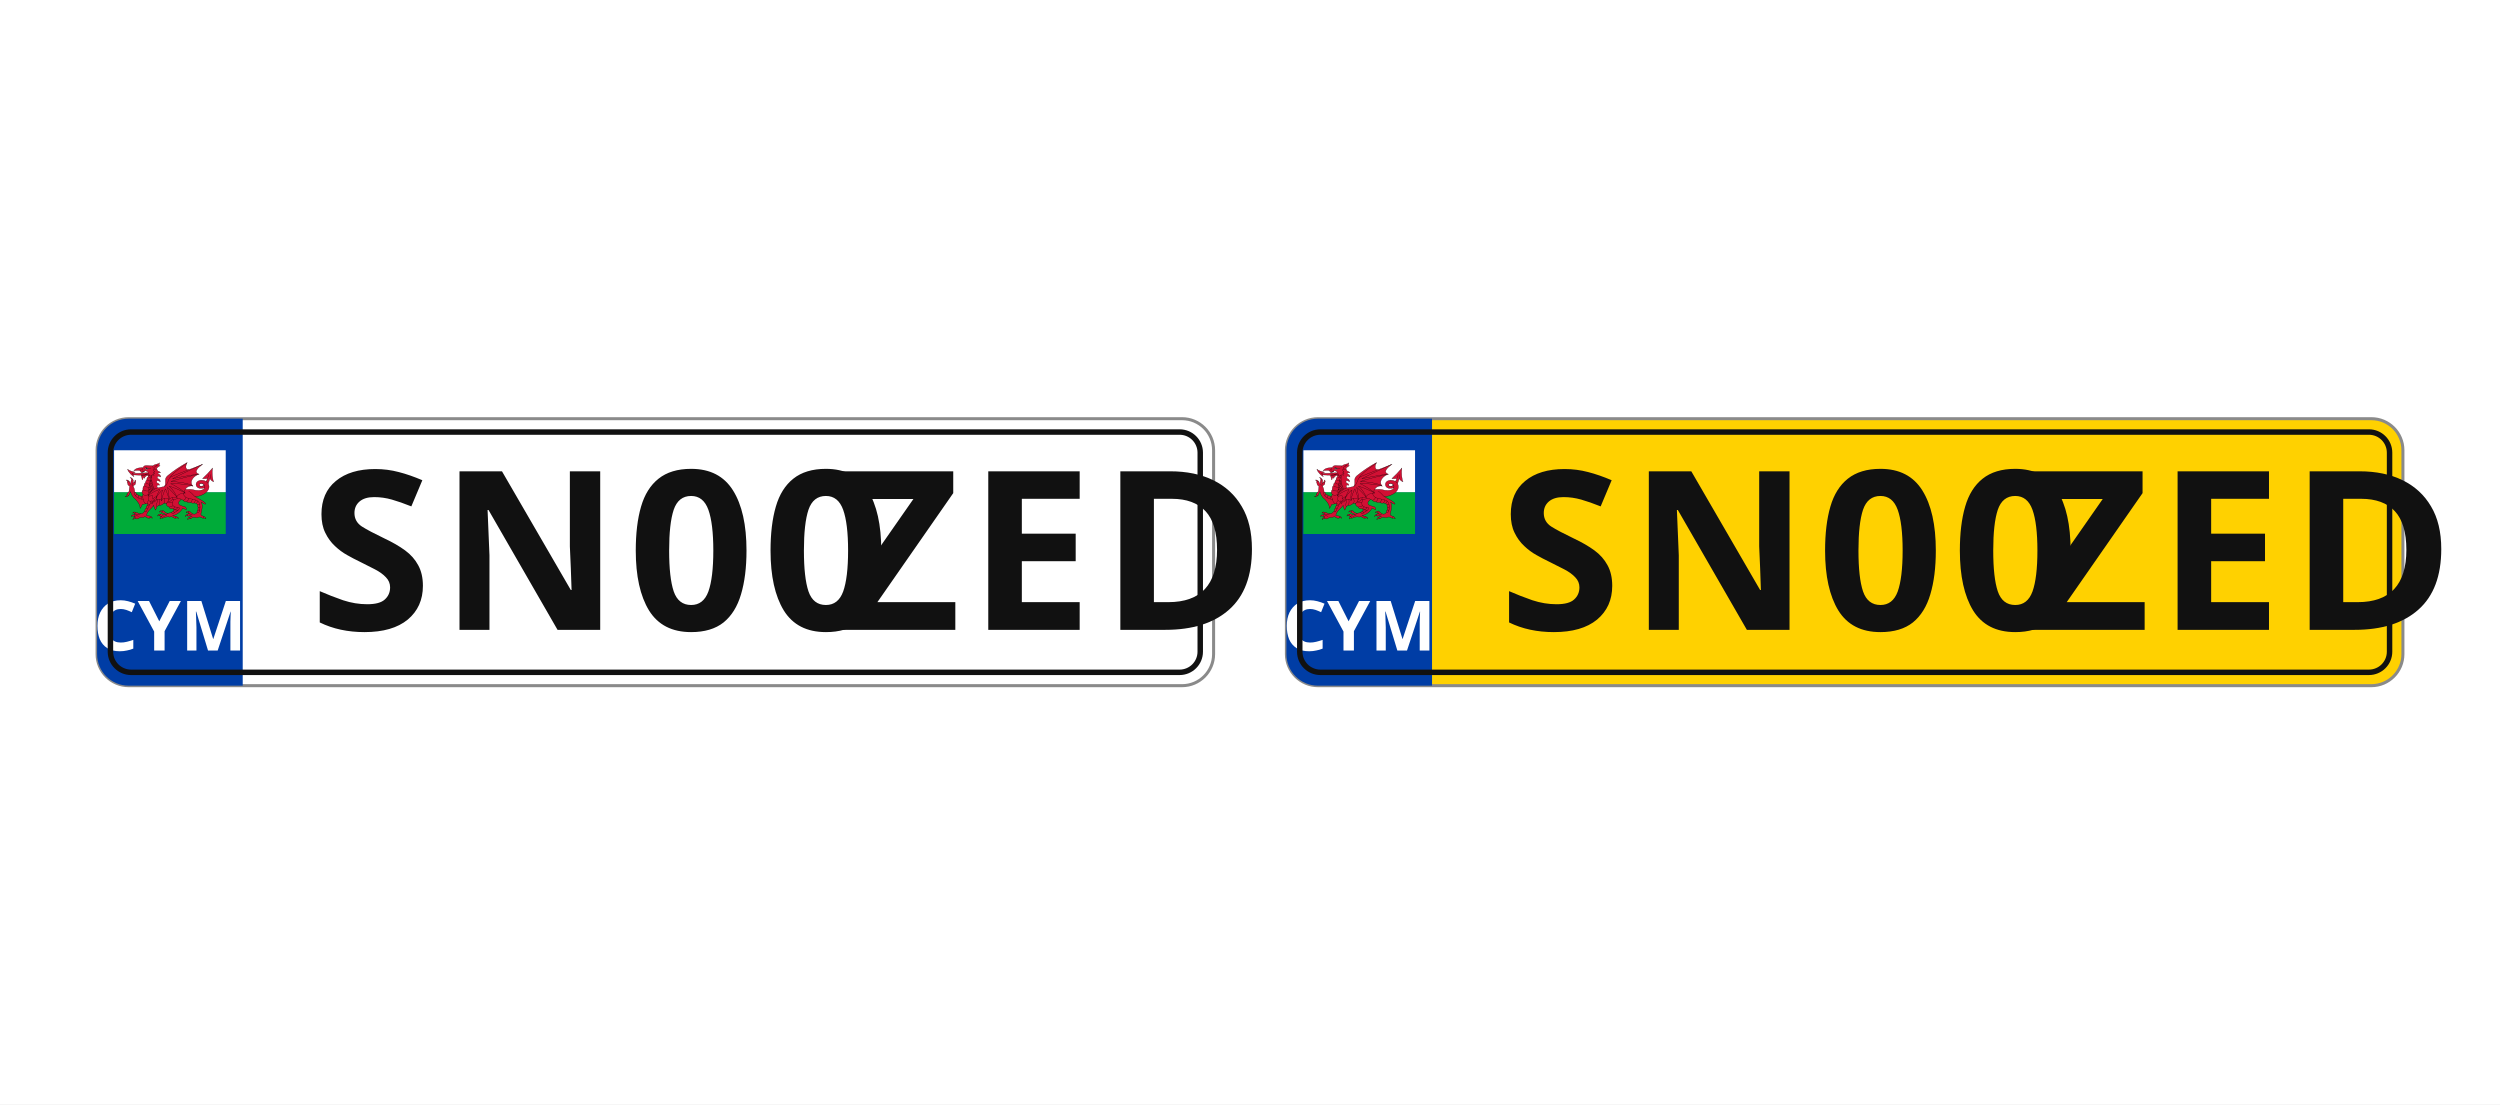
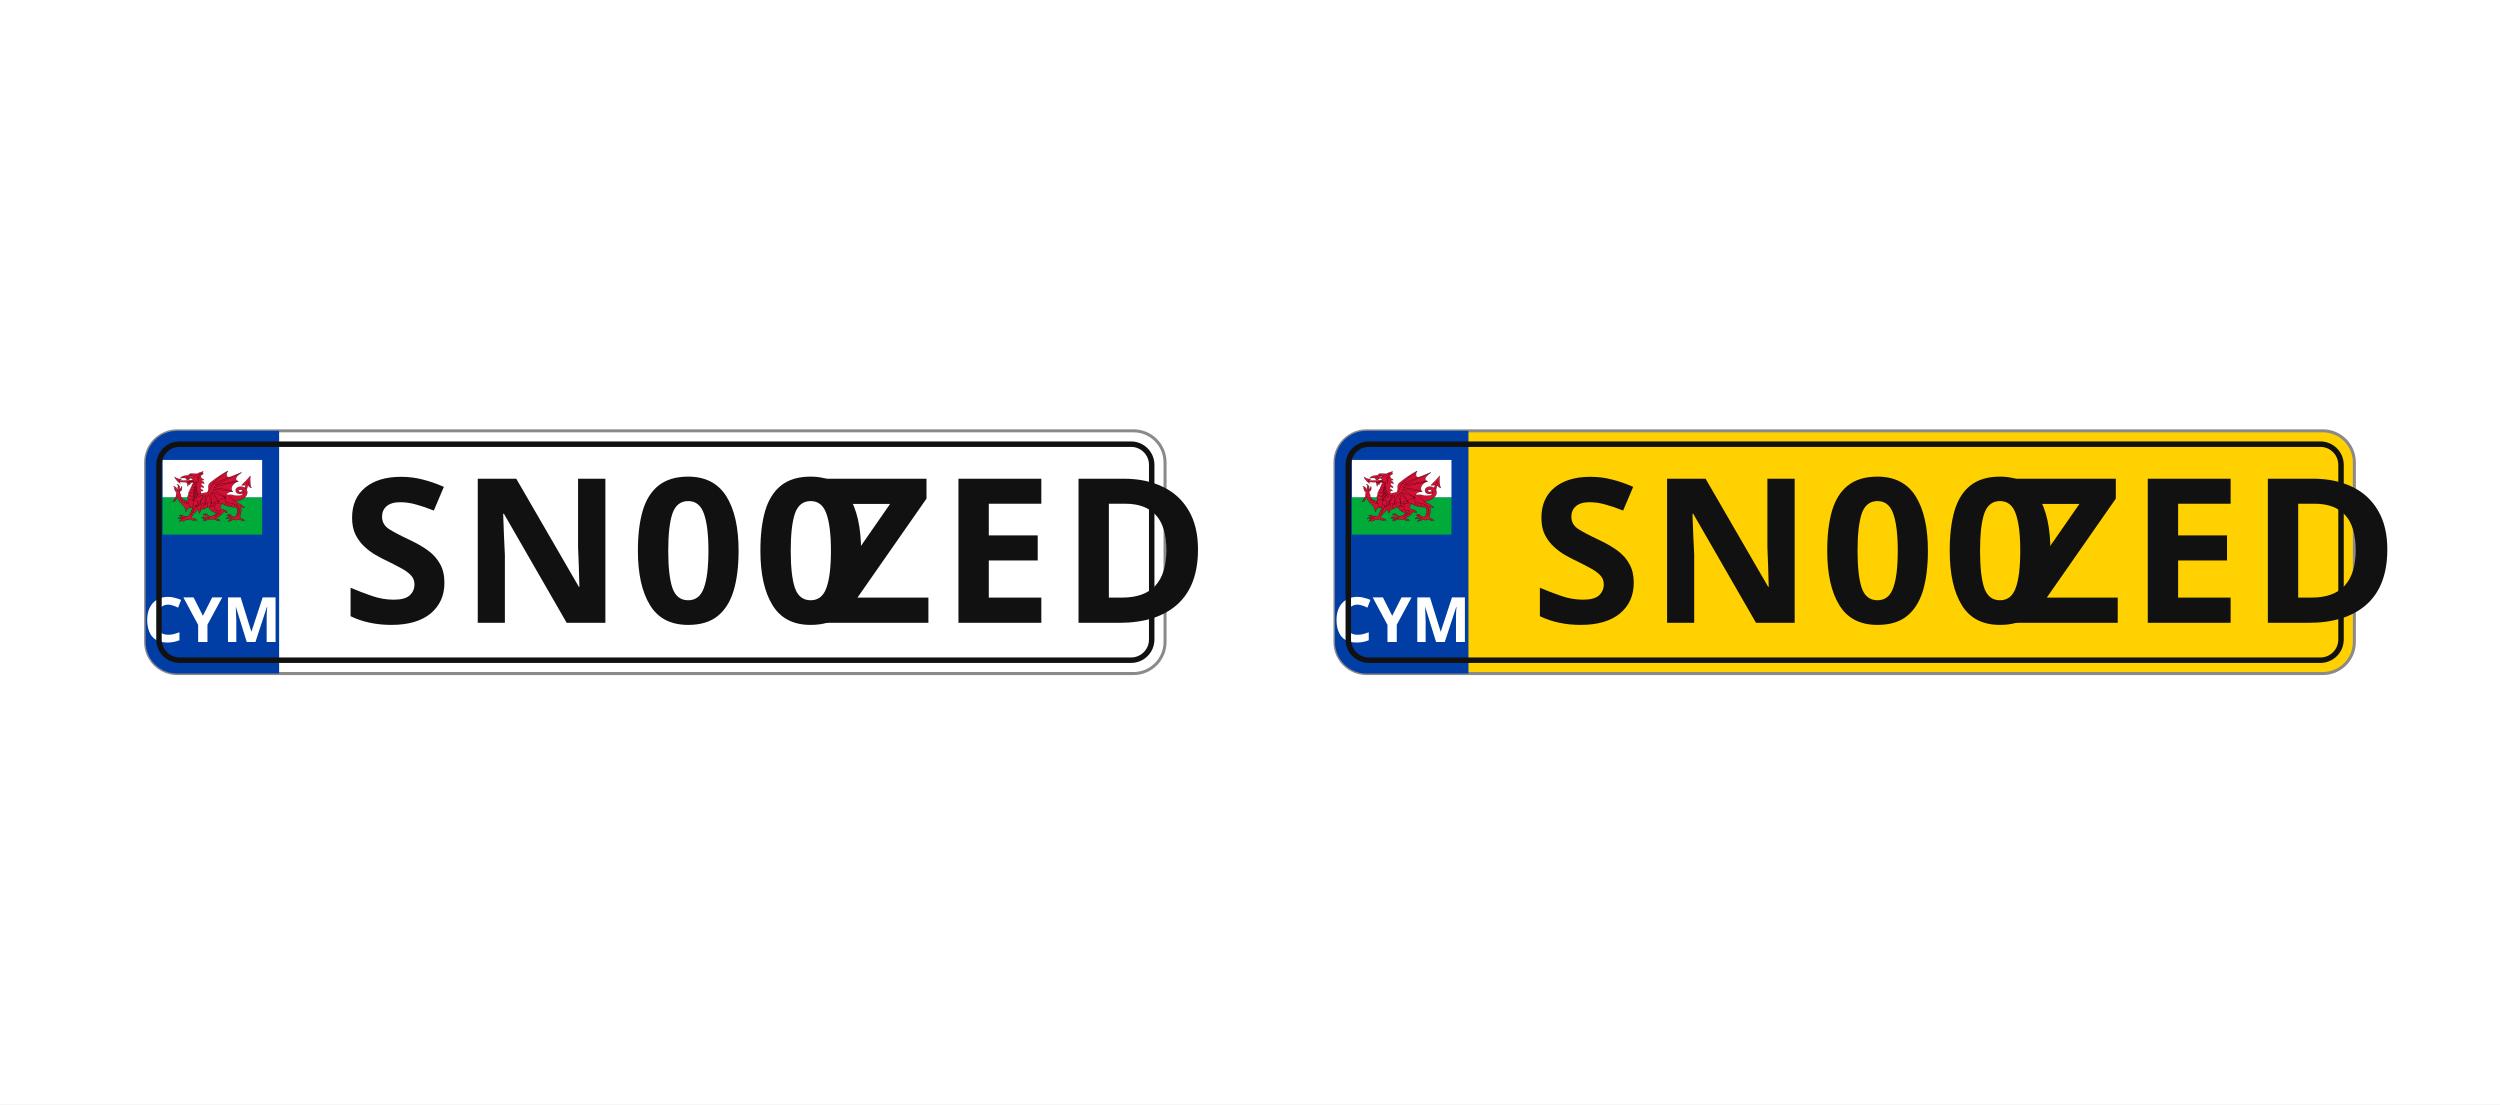
<svg xmlns="http://www.w3.org/2000/svg" width="206mm" height="91mm" viewBox="0 0 206 91">
  <g id="Background">
    <rect width="206.0" height="91.0" fill="#FFFFFF" />
  </g>
  <g id="front">
    <clipPath id="frontc">
-       <rect x="8.000" y="34.500" width="92.0" height="22.0" rx="2.6" />
+       <rect x="12.000" y="35.500" width="84.0" height="20.0" rx="2.6" />
    </clipPath>
-     <rect x="8.000" y="34.500" width="92.0" height="22.0" rx="2.6" fill="#FFFFFF" stroke="#8A8A8A" stroke-width="0.25" />
+     <rect x="12.000" y="35.500" width="84.0" height="20.0" rx="2.6" fill="#FFFFFF" stroke="#8A8A8A" stroke-width="0.25" />
    <g clip-path="url(#frontc)">
-       <rect id="frontband" x="8.000" y="34.500" width="12.0" height="22.0" fill="#003DA5" />
+       <rect id="frontband" x="12.000" y="35.500" width="11.0" height="20.0" fill="#003DA5" />
    </g>
-     <svg x="9.400" y="37.100" width="9.200" height="6.900" viewBox="0 0 640 480">
+     <svg x="13.400" y="37.900" width="8.200" height="6.150" viewBox="0 0 640 480">
      <path fill="#00ab39" d="M0 240h640v240H0z" />
      <path fill="#fff" d="M0 0h640v240H0z" />
      <g stroke="#000" stroke-width="1.4">
        <path fill="#d21034" d="M419 70.8h-.1zm-.1 0a694 694 0 0 0-111.8 75c-17 14.9-12.2 26.7-12.9 40 .6 9-1.9 17.4-7.4 22.4l-37.8 7.6-3.6-10.4c1.1-5.4 5.5-8 14.9-4.7.7-6.8-4.9-9.6-11.3-12-2.3-1.8-5-3-4.7-9-1-13.5 20.6 1 20.8 1s-.8-13.7-10.7-16.4c-5.4-1.9-7.7-7.6-5.6-11.8 4.3-8.7 12.5.6 18.7 1-.2-5.7-1.8-9.7-6.7-14.2-2.6-1.7-9-2.9-9.2-5.6-.1-3.6 6-5.2 14.5-4.2-1.8-5.1-7.5-8.4-15.3-10.8l-4.6-8.1c-2.2-4-3.2-4.2 1.9-11.8 4.5-3 10.6-7.2 15.2-10.1l-5-.6c.6-5.5.7-7.4 2-16.5-5 6.7-11 5.5-16.6 8.2 0 0-15.6 2.8-20.7 9.5l-39.4-2c-8.4 1.1-15.5 3.5-16.9 11.6-19.1 2-39.1.3-53.7 18.5 10-.4 18.6-2.8 29.8-1.4 0 0 9.5.2 11.4 10.3.2.4 3.3.4 3.3.4l3.6 2.8 1.4-3.8 3.2 2.2 1-4.2 3.2 2.2.2-5 4.2 3v-6.7s15.6 0 20.4 10c.2.1-43.7 8-86.1 4.3l12.2-6c-15.4-3.2-30-6-43.6-16.7 5.1 19.4 31.7 42.1 37.2 42l-5.2-9.4 46 2c1.7 5.1 1 10.8 5 15.3 0 0-2.5 8.4 3.2 11.8.2.4 6.7-17 6.7-17s2 4.7 4 7.8c3-15 19.4-17.5 19.4-17.5l3.4 8c-5.1.8-11.5 11.2-8 17-3.5 0-9.6 10.1-7.7 15.6-2.9 2.9-10 6.7-8.3 18.8-5.6 1.2-9 11.5-7.2 22.5-8.8 8.1-6.6 23 1.2 29.1-3.2 3-5.2 5.1-5.2 8.7-3.1-1.1-6-.2-7.3 1.8-3.8-3.9-9.2-7.2-13-3.6-1-4.6-7-9.6-13.5-9a12 12 0 0 0-9-13s-1.5-22.6-8.3-30c-.7-4 .4-6.8 6-10.2 5.7-3 6.9-5.3 6.4-13.9 2.3-5.7 4-11.5-3-15.4.2 6.8-1.8 10-4.6 13-3.3-.4-4.4 3.4-6.6 5-3.1-4.1 6.5-10.6-.6-19.9-.4-.4-5-12-16.3-11.8 5.3 3.1 7.6 8.4 7.6 13.9a41 41 0 0 0-1.8 29.3c-4.7-7-7.4-20.4-11.3-22.7-3.4-.7-5-8.7-18.3-6.4 5.7 1.5 7.6 5.9 9 9.8-3.4 1.8-1.7 6.6.9 9.9-.5 7.7 4.1 12.2 11 15L85.6 237c-2.7-.3-7 10.4-8.6 10.7-2.7 1.7-7.4 6.2-2 7.5-1.6 5.7-3.1 9.2-11.7 10.4 0 0 9 5.4 16.6-3.8 8-.2 5.4-9.8 9.3-14 0-.3 2.3-1.7 5.5-10.2 1.4 7.6 9.2 30.8 26.7 42.3 15.3 16.4 28 31.9 27.8 53.7a54 54 0 0 0 12.3-22.7 89 89 0 0 1 30.8-3.6c-1.8 3.9-3.9 7.6-1.3 10-7.4 2.6-9 8-6 13.3-7.8 5.3-8.3 8.7-8.4 17.5-14.5 18.5-23.4 17.9-37.7 13-4.6-2.7-12-6.6-15.3-4.5-6.1-4.2-15-4.8-16.5 4.6 4.7-3.9 7.4-3.1 11.1.6-.7 1.9-1.3 3.7 1.4 4.8l-3.6 4c-6.6-1-15.6-1-17.9 8.7 3.4-2.9 11-3.5 17-.8l3.5 1.2.4 4.6s-9-1.4-11.4 13.3c8.4-9 14.4-6.7 14.4-6.7 3.3 4.8 15.3 4.1 24-3.8 12.1-6.8 15.7 3 23.5-3.4 6.5-4.8 14.2-1.6 19.5 4 6.1 2.3 12.5 4.2 17.5 0 0 0 6.2-3.9 12.3 2.4 0-7-5-10.9-11.8-11l-2-2c-6.5-1.4-13.7-.8-19.4-4a58 58 0 0 1 14.1-27c9.3-10 16.2-14.6 28-29.9-.5 8.7 6.1 18.3 9.6 27 0 0 7-11.1 8-20.3.3 0 8.9-4.4 12.5-8.3 7.8 4.9 20.4-3.8 28.6-11 5 2 8.9 1.8 14.7 0-4.7 9.6 2.7 18.5 14.5 22.2 1 8.4 9.6 10.2 22.5 10.2.6 5 8.3 5.7 8.3 5.7-5 2.2-7.4 4.5-7.3 9.6-5 0-8.7 1.3-10 7-6.9.2-13.9.7-19.8 4-6.3-.9-14-3.5-18.9-8.6-2.5-2.1-3.2-5.2-7.6-6.4-2.8-3.3-6.2-2.6-7.3.6-2.9-2.3-13.8-3.3-15.7 7 5.2-3.7 9.7-5.1 13-.5-1.8 3.1 4.2 5 9.4 6.2 3.7.2 10.2 3.6 12.2 9.2a20 20 0 0 1-16.7-2.6 11 11 0 0 0-13-.8c-4.4-2.8-14.7 2.5-15.1 10.9 4.3-4 8.3-6 12.3-3.4-2 .4-1.3.6-1 1.8l10 5.8c-5 1.3-9.6 3.3-7.4 12.5 0 0 4-8 13-5 .2-.3 1.3 2.8 3.9.7 3.9-4.4 12.8-6.4 20.7-7.2 6.3-.7 12.6-2.6 18 1 5-2.5 10.4-4.2 16-.2 6.6 2 11.4 9.8 19.7 6.3 4.2-3 9.3-3 14.5 2.8 0-7.4-5.5-9.9-13.3-11.5l-5.4-3.2c-5-.8-10 .1-15.1-2.3a92 92 0 0 0 57.7-42.4l12.5 4.4c3 .2 3.2 1.2 9.3 3 .2-8.9-3.7-18.1-19.8-19l-21-8c-4.6-4.8-6.6-14.9-.9-20.8 5.6-5 6.6-4.4 10.3-10.5 4.5-.4 8.7 4.2 12.8 4.2 2 5.9 13.4 11 20.6 9.3 4.5 4 13 6.2 22.5 3a18 18 0 0 0 20.5 3c2.2 2.2 6.8 4 12 2.8.5 0 2.8 5.8 8.5 7.9-2.5 2.4-1 13 1.7 16.9a17 17 0 0 0-.9 12.7c-5.8 3.7-7 6.5-4.4 12.8-7.6 12.3-16.7 13.7-25.3 10l-9.3-6-9.8-9.6c-1.7-1.6-5.2-2-5.9 1.4 0 0-12.6-2.8-13.7 7.9 5.3-5.1 12.7-.6 12.7-.4s-1.8 1.4-.4 3.4c.3-.3 9.3 3.3 17.2 6.7 4.3 1.7 5.3 2.2 7.2 3.2l-7.2-3.2a33 33 0 0 0-11-2.9c-4.4-.4-9.2-1-11.4 2.4-4.8 2-12.4 3.7-12 12.7 3.2-5.4 7.7-5.1 13.4-4.6l-.4 1.2c6.2 2.8 5-.8 10.8-1.3a44 44 0 0 1 15.3 2.5c-4.5 1.3-10.7.7-13.6 4-.6 1-2.5.6-1.6 3.2 0 0-9-.2-11.3 12 9-5.7 15.9-5.5 16-5.5l2.9.6 11-7.3c.3 0 10.6-4.6 15.3.6 4.2 2 8.6 2.2 13-.4 8.4-3.7 16.3-4 24 1.2l7.1 4.2 3-2s8-2.2 13.8 4.9c-2.4-12.3-11.2-12.7-11.2-12.7l-2-1.8-12.4-4.9c-1.9-4.5-6.4-8-1.9-13.4 4.7-23.1 10.2-40.4 1.2-63.8 8.4 3.6 14.7 14.8 25.2 10.9 0-9.4-34.6-27.3-61-41.6C508 264 560 232.1 540 191.5l9.4-29.4c4.5 9 13.5 15.8 21.6 18.7-6.7-12.7-10.5-51.6-6.7-78.4a627 627 0 0 1-57.1 60c10 2.4 18.9.7 28.6-.5l-8.2 17c-26.6-15.7-57.8-4-58 16.8.9 24.2 30.8 27.7 48.1 19.2-3.4 22.1-54.2 14-54.2 14-18-6.2-35.1-5.2-54-5 3.9-12.1 25.7-22.9 42.4-18.1-23.3-26.2 3.3-58.7 35.4-68.6-35-11.6-4.9-38.3 21.3-57.4 0 0-75.3 31.7-82.2 31.6-21.4-1.6-15.6-27-7.4-40.6zm-236.4 30.4q2.8 0 5.5.6c3.4.9 7.5 1.3 7.5 2.4-1.6 2.6-5.5 5.7-9.3 5.6s-6-2.5-7.2-8.2q.8-.4 3.5-.4zm317 89.4c5 0 10.9 2 16.6 8.2-2.7 8-26.8 12-28.4.2-.5-3.6 4.6-8.3 11.8-8.4z" />
        <path fill="none" stroke-linejoin="round" d="m207.4 171.2 3.7 5.3m-.2.1s0 7.2 1.5 7.3m-3.3 3.9 3.8 6.3m-10.5 1.6c.2 0 4.7 5.2 4.7 5.2m3.9-4c0 .2 4.2 8.1 4.5 8.1m-10-2.6s1.4 9.6 2.7 9.3m-9 8.3 4.2 6.5m3.7-13.3s2.3 9.1 4.1 8.3m1.9-13.8c.1.2 4.3 6.1 5.4 5.3m-1 2.3 4 8m-10.6-1.8 3.3 9.4m-11-4.6s3 10.1 5.7 8.5m-6.8 5s.2 5.3 2.8 5.6m1.8-8.3c0 .2 2.7 3.8 2.7 3.8m5-10.1 2.1 3.5m4.9-10 3.3 4.1M206 176.7c.1 4.5 7.2-1.6 10-5.4m-13 21s7.7-5.5 13.7-13.8m-16.3 26.9c5.5-1.5 15.6-13.7 17.6-20.2m-18.7 32.3c1.5.7 20.3-13 20.8-22.9M198.8 228c0-.1 17.2-4.4 24.3-23.3M198 242.3s27.5-16.5 29-28.6M412.4 270s-1.8 14.2-16 16.4m20.5 9c.1-.2 13.6-15 10.1-19.5m21.1 5.2s-.2 10.3-8.6 17.4m25.4-14.4s.3 12.4-5 17.4m20.4-10s-6 11.7-8.1 12.9m7.9 7.8s7.8 2 10.3-3.2m-8.3 20.1s7.2 1.3 10.6-5.6m-11.4 18.7s5.9 5 9.9-1.6m-94-94.4s-.7 25.3 34.8 30.4c39.7 11 58.5 5.2 60.8 49.7-1.5 17-3.6 36-16 28.7m-117.4-85.5s5.7 10.1 12.5 9.4c9-2.6 12.3 2.9 12.3 2.9m-49-2.2s15 7.3 27.7-4.5m-26-6c1.3 17.5-20.1 27.5-28.6 25.8m29.6 41c.1 0 11.6-6.8 9.3-11.6m-32.1 1.5c.3-.4 19.3-2.2 22.8-9m-31.6-19s26.9.2 28.7 5.1m7-21s-26.2 44.9 22.2 44.9m-50-45.5s-5.6 16.7-13.6 22.4m-14.2-28.2s9.7 18.8 0 28.1M261 280.8c.1.3 3.1 26.7-3.5 34.2m-9.2-33.4s1 16.8-4 22.8 1.2 18.4 1.2 18.4m-60.5 8s3.6 6.3 8.5 4.1m-2.5-17.8s8 3.5 10.7 2.2m-2-30.4s-11.8 3.3-7.3 17.3c6.8 5.5 13.4 4.6 13.4 4.6m-29.4 37.4c-.1 0 1.4 11 9 2.7 5.3-11.2 22-42.6 25.9-53.4m7.8-5.1s-8.1-6.3-7.8 2.5c-.2 5.5 2.5 6.8 2.5 6.8.3 4 3.8 9.6 6.6 4.5 1.2-5-.8-7.2-.8-7.2m4.7-9c-7.3-.4-11.3 15.7 2.8 5.6m4.8-11s-1.8 2.5-4.7-.2c-1.5-2.6-6.8 12 2.5 12.5 1.7-4.3 6.8-5.5 6.8-5.5m4.4-13.8s-4.2 2-5.7 1.7c-5 1.1-4 12.8 2.3 12.1 2.2-2.5 4.5-6 4.5-6m-40.3-23c-.2 0-16.5 25.7 9.1 32.5m198-71s-10 8.4-.7 22c-31-.5-47.5 13.8-48.8 23.4-39.4-2.8-32.2 8.8-45 12.6-17.1-14.3-42.2-6.3-40.6 8-11.4-16.1-29-8.3-31.2-4.3s-1.3-19.8-1.3-19.8-11.5 5.2-19.4 14.6v-19.9c-9.6 2-18.9 2-28.8 1.8m-25.9-7.3s14.3 8 32-2.8M166 226.3s11 10 32 6.8m-25-29.7s2.4 8.1 26.3 8.6M181 184.6s9 11 21.2 9.3m-13.5-25s3.5 6 16.8 7m-9-24.5s7 7.6 15 6.3M238 89.3s3.1-3 8.3-1.5m-10.5 17.8s-9.6-.3-9-4c.8-4.4 10.2-7.5 10.2-7.5s12.5-8 14.4-10.8m-56.6 44 12.2 23.3 5.8-8.8 3 6 5-8.7 8.6 5.5-3.2-10.7 7.2-.5s-2-5.1-8.4-6.2c1.7-1.3 7.7-5.3 7.7-5.3s-3.4-4-8.8-4.1c1.8-1.9 4.2-6.5 4-6.5l-5.3-1.2s12.2 4 21.6-1.6M221 89.7c.1.1-.7 4.8-3.3 7.5m-43.7 5.3s7.5-2 13.1-.9 13.1 3.2 13.1 3.2 9-1.2 11.9-3.3m-56.8 6s-1 3.6-1.4 6c0 1.7-5.5 4-5.5 4m10.3-17.4s4.8 6 5 9.5c.1 3.4-3.6 6-3.6 6M109 141l-5-8 4.5-1.6m90.5 121c-4-5.2 3-84.2 17.7-104.8-5.1 37.2 12 75.2 16.3 75m-79-97s6.8 2.5 20.7-8.6m18.9 26.8 10 .1m300.3-62s-166.7 77.8-169.1 82c28.1-8.6 147.5-28.5 150.4-26.8-7 1.7-151.9 35-158.7 43 36.2-1.2 111.9 11.6 123.8 24C424.5 198.3 347.6 187 324 192c17.2 4.1 83.2 46.8 83.2 53.6-10-9.5-89.3-42.2-92.4-39 18.2 10.9 43.9 51.4 43.9 61.3-5.3-8.4-51.2-57.7-53.9-54.5 4.9 6.7 14.5 64.9 9.6 67.6 0-7-17.8-58-19.3-59.4-3.6 1-26.3 62-21.8 67.8-3-20.4.5-63 6-61.3-10 1.5-41.7 43.4-38.3 50 1-10.5 2.4-17.4 20.4-52.1-20 1.2-61.2 27.1-68.2 36.4 5.6-16.5 40.5-44.4 55.8-46.4m72-60.7c17.6-9.8 72-29.7 108.4-44.4m-142.6 97s12-.2 24-32.8c11.8-44.6 105.7-94.3 107.6-103.6M128 252.8s-2.8 6-6.2 7.6m19.7 1.4s-3.7 7.2-4.6 10.6m17.5-7s3 9.8.5 14.4m-36.4-40.1c-9.4 5.3 5.4 39 50.1 42.2m-7.2-18.2s-1.2 6 7.2 18c-2.4 13.4 10.2 23.9 15.2 25.6m-26-164.2 1.4-3.6 1.5 4 2.5-.1 1.6-4 1.4 4h2.4l1.5-4.4 2.3 4.2h2l1.5-5 3 3.6 1.2-.4 1-5.2 3.1 3.6 1-.5 1.4-5 2.5 3.7 1.3-.4 1.2-4.3 2.4 4m-39 6.2 18.8-.3c6 0 15.8-8.3 26.7-5.7m-84.9 46s3.1 6.8 7.4 3m-14.6 1.5s-6 16.2 1.2 20m-9.8-37.8s0 3.8 8-2m-32.5 86.7s6.3 2 5.3 6.7m-3-80.8s4 1.9 7.8-4m34.2 189.7c6.1-.4 7.5 2.4 13 2.4 6.6.2 12.9-2.4 21-4.7m53.1 15c-.2 0-3 5.8-.5 8.7m-87.5-8.2s9.8-8 15-3.1c4.9 1.7 7.6 1.4 7.6 1.4m-17.5-21.3s2.4 6.2-5.6 5.3m-2.4 9s5.1 3.2-.7 7.5m3.8 5.8s7 1 2.9 6.7M346 341.6s19 2 20 3.4c2.2-2.3 19.2-16.2-1.7-18.1a19 19 0 0 1-18.3 14.7zm-6.8 9.5c7.1 5.7 4.2 9.1 26.6-5.9m-36.8 13s10.5 11.4 18.2-2.4m-38.3 6.5-14.3 7.5M269 380.3s8.7-7.4 12.7-3.5 21.3-3.4 21.3-3.4M275.5 348s3 6-2.8 6.7m-8.5 11.9s3 5.6-2.8 7m9.5 8.1s9 .5 5.8 7.3m78.4-8.5s-5 4.2-1.3 9m73-39s5.7 2.8-1.1 7.5m-5.7 9.9s4.3 4.5 1.4 8.2m10.6 9s5.9 1.7 5.2 6.6m77.8-11s-5 3.7-2.3 8.4M427 236.3c11.8-1.4 28.8 25 37.5 30.1m51.9-67.4s6 5.3.7 18m10.4-38.2c1.7 1.3 8.1 4.8 12.4 12.8m4.1-52.2-8.3 22.5m17.6-23.6s-1.6 20-4 24M516 198.8c-2.7 8-26.8 12-28.4.2-.9-6 14.2-15.3 28.4-.2z" />
        <path stroke-linejoin="round" d="m182.3 101.3 9.3 1.7s-6.5 8.8-9.3-1.7z" />
      </g>
    </svg>
-     <text x="14.000" y="53.600" font-family="Barlow Condensed" font-weight="700" font-size="5.714" fill="#FFFFFF" text-anchor="middle">CYM</text>
-     <g id="frontreg" font-family="Barlow Condensed" font-weight="700" font-size="18.291" letter-spacing="0.640" fill="#111111">
-       <text x="25.504" y="51.902">SN00</text>
-       <text x="68.562" y="51.902">ZED</text>
+     <text x="17.500" y="52.900" font-family="Barlow Condensed" font-weight="700" font-size="5.143" fill="#FFFFFF" text-anchor="middle">CYM</text>
+     <g id="frontreg" font-family="Barlow Condensed" font-weight="700" font-size="16.629" letter-spacing="0.582" fill="#111111">
+       <text x="28.121" y="51.320">SN00</text>
+       <text x="67.265" y="51.320">ZED</text>
    </g>
-     <rect x="9.100" y="35.600" width="89.800" height="19.800" rx="1.7" fill="none" stroke="#111111" stroke-width="0.45" />
+     <rect x="13.100" y="36.600" width="81.800" height="17.800" rx="1.7" fill="none" stroke="#111111" stroke-width="0.45" />
  </g>
  <g id="rear">
    <clipPath id="rearc">
-       <rect x="106.000" y="34.500" width="92.0" height="22.0" rx="2.6" />
+       <rect x="110.000" y="35.500" width="84.0" height="20.0" rx="2.6" />
    </clipPath>
-     <rect x="106.000" y="34.500" width="92.0" height="22.0" rx="2.6" fill="#FFD100" stroke="#8A8A8A" stroke-width="0.25" />
+     <rect x="110.000" y="35.500" width="84.0" height="20.0" rx="2.6" fill="#FFD100" stroke="#8A8A8A" stroke-width="0.25" />
    <g clip-path="url(#rearc)">
-       <rect id="rearband" x="106.000" y="34.500" width="12.0" height="22.0" fill="#003DA5" />
+       <rect id="rearband" x="110.000" y="35.500" width="11.0" height="20.0" fill="#003DA5" />
    </g>
-     <svg x="107.400" y="37.100" width="9.200" height="6.900" viewBox="0 0 640 480">
+     <svg x="111.400" y="37.900" width="8.200" height="6.150" viewBox="0 0 640 480">
      <path fill="#00ab39" d="M0 240h640v240H0z" />
      <path fill="#fff" d="M0 0h640v240H0z" />
      <g stroke="#000" stroke-width="1.4">
        <path fill="#d21034" d="M419 70.8h-.1zm-.1 0a694 694 0 0 0-111.8 75c-17 14.9-12.2 26.7-12.9 40 .6 9-1.9 17.4-7.4 22.4l-37.8 7.6-3.6-10.4c1.1-5.4 5.5-8 14.9-4.7.7-6.8-4.9-9.6-11.3-12-2.3-1.8-5-3-4.7-9-1-13.5 20.6 1 20.8 1s-.8-13.7-10.7-16.4c-5.4-1.9-7.7-7.6-5.6-11.8 4.3-8.7 12.5.6 18.7 1-.2-5.7-1.8-9.7-6.7-14.2-2.6-1.7-9-2.9-9.2-5.6-.1-3.6 6-5.2 14.5-4.2-1.8-5.1-7.5-8.4-15.3-10.8l-4.6-8.1c-2.2-4-3.2-4.2 1.9-11.8 4.5-3 10.6-7.2 15.2-10.1l-5-.6c.6-5.5.7-7.4 2-16.5-5 6.7-11 5.5-16.6 8.2 0 0-15.6 2.8-20.7 9.5l-39.4-2c-8.4 1.1-15.5 3.5-16.9 11.6-19.1 2-39.1.3-53.7 18.5 10-.4 18.6-2.8 29.8-1.4 0 0 9.5.2 11.4 10.3.2.4 3.3.4 3.3.4l3.6 2.8 1.4-3.8 3.2 2.2 1-4.2 3.2 2.2.2-5 4.2 3v-6.7s15.6 0 20.4 10c.2.1-43.7 8-86.1 4.3l12.2-6c-15.4-3.2-30-6-43.6-16.7 5.1 19.4 31.7 42.1 37.2 42l-5.2-9.4 46 2c1.7 5.1 1 10.8 5 15.3 0 0-2.5 8.4 3.2 11.8.2.4 6.7-17 6.7-17s2 4.7 4 7.8c3-15 19.4-17.5 19.4-17.5l3.4 8c-5.1.8-11.5 11.2-8 17-3.5 0-9.6 10.1-7.7 15.6-2.9 2.9-10 6.7-8.3 18.8-5.6 1.2-9 11.5-7.2 22.5-8.8 8.1-6.6 23 1.2 29.1-3.2 3-5.2 5.1-5.2 8.7-3.1-1.1-6-.2-7.3 1.8-3.8-3.9-9.2-7.2-13-3.6-1-4.6-7-9.6-13.5-9a12 12 0 0 0-9-13s-1.5-22.6-8.3-30c-.7-4 .4-6.8 6-10.2 5.7-3 6.9-5.3 6.4-13.9 2.3-5.7 4-11.5-3-15.4.2 6.8-1.8 10-4.6 13-3.3-.4-4.4 3.4-6.6 5-3.1-4.1 6.5-10.6-.6-19.9-.4-.4-5-12-16.3-11.8 5.3 3.1 7.6 8.4 7.6 13.9a41 41 0 0 0-1.8 29.3c-4.7-7-7.4-20.4-11.3-22.7-3.4-.7-5-8.7-18.3-6.4 5.7 1.5 7.6 5.9 9 9.8-3.4 1.8-1.7 6.6.9 9.9-.5 7.7 4.1 12.2 11 15L85.6 237c-2.7-.3-7 10.4-8.6 10.7-2.7 1.7-7.4 6.2-2 7.5-1.6 5.7-3.1 9.2-11.7 10.4 0 0 9 5.4 16.6-3.8 8-.2 5.4-9.8 9.3-14 0-.3 2.3-1.7 5.5-10.2 1.4 7.6 9.2 30.8 26.7 42.3 15.3 16.4 28 31.9 27.8 53.7a54 54 0 0 0 12.3-22.7 89 89 0 0 1 30.8-3.6c-1.8 3.9-3.9 7.6-1.3 10-7.4 2.6-9 8-6 13.3-7.8 5.3-8.3 8.7-8.4 17.5-14.5 18.5-23.4 17.9-37.7 13-4.6-2.7-12-6.6-15.3-4.5-6.1-4.2-15-4.8-16.5 4.6 4.7-3.9 7.4-3.1 11.1.6-.7 1.9-1.3 3.7 1.4 4.8l-3.6 4c-6.6-1-15.6-1-17.9 8.7 3.4-2.9 11-3.5 17-.8l3.5 1.2.4 4.6s-9-1.4-11.4 13.3c8.4-9 14.4-6.7 14.4-6.7 3.3 4.8 15.3 4.1 24-3.8 12.1-6.8 15.7 3 23.5-3.4 6.5-4.8 14.2-1.6 19.5 4 6.1 2.3 12.5 4.2 17.5 0 0 0 6.2-3.9 12.3 2.4 0-7-5-10.9-11.8-11l-2-2c-6.5-1.4-13.7-.8-19.4-4a58 58 0 0 1 14.1-27c9.3-10 16.2-14.6 28-29.9-.5 8.7 6.1 18.3 9.6 27 0 0 7-11.1 8-20.3.3 0 8.9-4.4 12.5-8.3 7.8 4.9 20.4-3.8 28.6-11 5 2 8.9 1.8 14.7 0-4.7 9.6 2.7 18.5 14.5 22.2 1 8.4 9.6 10.2 22.5 10.2.6 5 8.3 5.7 8.3 5.7-5 2.2-7.4 4.5-7.3 9.6-5 0-8.7 1.3-10 7-6.9.2-13.9.7-19.8 4-6.3-.9-14-3.5-18.9-8.6-2.5-2.1-3.2-5.2-7.6-6.4-2.8-3.3-6.2-2.6-7.3.6-2.9-2.3-13.8-3.3-15.7 7 5.2-3.7 9.7-5.1 13-.5-1.8 3.1 4.2 5 9.4 6.2 3.7.2 10.2 3.6 12.2 9.2a20 20 0 0 1-16.7-2.6 11 11 0 0 0-13-.8c-4.4-2.8-14.7 2.5-15.1 10.9 4.3-4 8.3-6 12.3-3.4-2 .4-1.3.6-1 1.8l10 5.8c-5 1.3-9.6 3.3-7.4 12.5 0 0 4-8 13-5 .2-.3 1.3 2.8 3.9.7 3.9-4.4 12.8-6.4 20.7-7.2 6.3-.7 12.6-2.6 18 1 5-2.5 10.4-4.2 16-.2 6.6 2 11.4 9.8 19.7 6.3 4.2-3 9.3-3 14.5 2.8 0-7.4-5.5-9.9-13.3-11.5l-5.4-3.2c-5-.8-10 .1-15.1-2.3a92 92 0 0 0 57.7-42.4l12.5 4.4c3 .2 3.2 1.2 9.3 3 .2-8.9-3.7-18.1-19.8-19l-21-8c-4.6-4.8-6.6-14.9-.9-20.8 5.6-5 6.6-4.4 10.3-10.5 4.5-.4 8.7 4.2 12.8 4.2 2 5.9 13.4 11 20.6 9.3 4.5 4 13 6.2 22.5 3a18 18 0 0 0 20.5 3c2.2 2.2 6.8 4 12 2.8.5 0 2.8 5.8 8.5 7.9-2.5 2.4-1 13 1.7 16.9a17 17 0 0 0-.9 12.7c-5.8 3.7-7 6.5-4.4 12.8-7.6 12.3-16.7 13.7-25.3 10l-9.3-6-9.8-9.6c-1.7-1.6-5.2-2-5.9 1.4 0 0-12.6-2.8-13.7 7.9 5.3-5.1 12.7-.6 12.7-.4s-1.8 1.4-.4 3.4c.3-.3 9.3 3.3 17.2 6.7 4.3 1.7 5.3 2.2 7.2 3.2l-7.2-3.2a33 33 0 0 0-11-2.9c-4.4-.4-9.2-1-11.4 2.4-4.8 2-12.4 3.7-12 12.7 3.2-5.4 7.7-5.1 13.4-4.6l-.4 1.2c6.2 2.8 5-.8 10.8-1.3a44 44 0 0 1 15.3 2.5c-4.5 1.3-10.7.7-13.6 4-.6 1-2.5.6-1.6 3.2 0 0-9-.2-11.3 12 9-5.7 15.9-5.5 16-5.5l2.9.6 11-7.3c.3 0 10.6-4.6 15.3.6 4.2 2 8.6 2.2 13-.4 8.4-3.7 16.3-4 24 1.2l7.1 4.2 3-2s8-2.2 13.8 4.9c-2.4-12.3-11.2-12.7-11.2-12.7l-2-1.8-12.4-4.9c-1.9-4.5-6.4-8-1.9-13.4 4.7-23.1 10.2-40.4 1.2-63.8 8.4 3.6 14.7 14.8 25.2 10.9 0-9.4-34.6-27.3-61-41.6C508 264 560 232.1 540 191.5l9.4-29.4c4.5 9 13.5 15.8 21.6 18.7-6.7-12.7-10.5-51.6-6.7-78.4a627 627 0 0 1-57.1 60c10 2.4 18.9.7 28.6-.5l-8.2 17c-26.6-15.7-57.8-4-58 16.8.9 24.2 30.8 27.7 48.1 19.2-3.4 22.1-54.2 14-54.2 14-18-6.2-35.1-5.2-54-5 3.9-12.1 25.7-22.9 42.4-18.1-23.3-26.2 3.3-58.7 35.4-68.6-35-11.6-4.9-38.3 21.3-57.4 0 0-75.3 31.7-82.2 31.6-21.4-1.6-15.6-27-7.4-40.6zm-236.4 30.4q2.8 0 5.5.6c3.4.9 7.5 1.3 7.5 2.4-1.6 2.6-5.5 5.7-9.3 5.6s-6-2.5-7.2-8.2q.8-.4 3.5-.4zm317 89.4c5 0 10.9 2 16.6 8.2-2.7 8-26.8 12-28.4.2-.5-3.6 4.6-8.3 11.8-8.4z" />
        <path fill="none" stroke-linejoin="round" d="m207.4 171.2 3.7 5.3m-.2.1s0 7.2 1.5 7.3m-3.3 3.9 3.8 6.3m-10.5 1.6c.2 0 4.7 5.2 4.7 5.2m3.9-4c0 .2 4.2 8.1 4.5 8.1m-10-2.6s1.4 9.6 2.7 9.3m-9 8.3 4.2 6.5m3.7-13.3s2.3 9.1 4.1 8.3m1.9-13.8c.1.2 4.3 6.1 5.4 5.3m-1 2.3 4 8m-10.6-1.8 3.3 9.4m-11-4.6s3 10.1 5.7 8.5m-6.8 5s.2 5.3 2.8 5.6m1.8-8.3c0 .2 2.7 3.8 2.7 3.8m5-10.1 2.1 3.5m4.9-10 3.3 4.1M206 176.7c.1 4.5 7.2-1.6 10-5.4m-13 21s7.7-5.5 13.7-13.8m-16.3 26.9c5.5-1.5 15.6-13.7 17.6-20.2m-18.7 32.3c1.5.7 20.3-13 20.8-22.9M198.8 228c0-.1 17.2-4.4 24.3-23.3M198 242.3s27.5-16.5 29-28.6M412.4 270s-1.8 14.2-16 16.4m20.5 9c.1-.2 13.6-15 10.1-19.5m21.1 5.2s-.2 10.3-8.6 17.4m25.4-14.4s.3 12.4-5 17.4m20.4-10s-6 11.7-8.1 12.9m7.9 7.8s7.8 2 10.3-3.2m-8.3 20.1s7.2 1.3 10.6-5.6m-11.4 18.7s5.9 5 9.9-1.6m-94-94.4s-.7 25.3 34.8 30.4c39.7 11 58.5 5.2 60.8 49.7-1.5 17-3.6 36-16 28.7m-117.4-85.5s5.7 10.1 12.5 9.4c9-2.6 12.3 2.9 12.3 2.9m-49-2.2s15 7.3 27.7-4.5m-26-6c1.3 17.5-20.1 27.5-28.6 25.8m29.6 41c.1 0 11.6-6.8 9.3-11.6m-32.1 1.5c.3-.4 19.3-2.2 22.8-9m-31.6-19s26.9.2 28.7 5.1m7-21s-26.2 44.9 22.2 44.9m-50-45.5s-5.6 16.7-13.6 22.4m-14.2-28.2s9.7 18.8 0 28.1M261 280.8c.1.3 3.1 26.7-3.5 34.2m-9.2-33.4s1 16.8-4 22.8 1.2 18.4 1.2 18.4m-60.5 8s3.6 6.3 8.5 4.1m-2.5-17.8s8 3.5 10.7 2.2m-2-30.4s-11.8 3.3-7.3 17.3c6.8 5.5 13.4 4.6 13.4 4.6m-29.4 37.4c-.1 0 1.4 11 9 2.7 5.3-11.2 22-42.6 25.9-53.4m7.8-5.1s-8.1-6.3-7.8 2.5c-.2 5.5 2.5 6.8 2.5 6.8.3 4 3.8 9.6 6.6 4.5 1.2-5-.8-7.2-.8-7.2m4.7-9c-7.3-.4-11.3 15.7 2.8 5.6m4.8-11s-1.8 2.5-4.7-.2c-1.5-2.6-6.8 12 2.5 12.5 1.7-4.3 6.8-5.5 6.8-5.5m4.4-13.8s-4.2 2-5.7 1.7c-5 1.1-4 12.8 2.3 12.1 2.2-2.5 4.5-6 4.5-6m-40.3-23c-.2 0-16.5 25.7 9.1 32.5m198-71s-10 8.4-.7 22c-31-.5-47.5 13.8-48.8 23.4-39.4-2.8-32.2 8.8-45 12.6-17.1-14.3-42.2-6.3-40.6 8-11.4-16.1-29-8.3-31.2-4.3s-1.3-19.8-1.3-19.8-11.5 5.2-19.4 14.6v-19.9c-9.6 2-18.9 2-28.8 1.8m-25.9-7.3s14.3 8 32-2.8M166 226.3s11 10 32 6.8m-25-29.7s2.4 8.1 26.3 8.6M181 184.6s9 11 21.2 9.3m-13.5-25s3.5 6 16.8 7m-9-24.5s7 7.6 15 6.3M238 89.3s3.1-3 8.3-1.5m-10.5 17.8s-9.6-.3-9-4c.8-4.4 10.2-7.5 10.2-7.5s12.5-8 14.4-10.8m-56.6 44 12.2 23.3 5.8-8.8 3 6 5-8.7 8.6 5.5-3.2-10.7 7.2-.5s-2-5.1-8.4-6.2c1.7-1.3 7.7-5.3 7.7-5.3s-3.4-4-8.8-4.1c1.8-1.9 4.2-6.5 4-6.5l-5.3-1.2s12.2 4 21.6-1.6M221 89.7c.1.1-.7 4.8-3.3 7.5m-43.7 5.3s7.5-2 13.1-.9 13.1 3.2 13.1 3.2 9-1.2 11.9-3.3m-56.8 6s-1 3.6-1.4 6c0 1.7-5.5 4-5.5 4m10.3-17.4s4.8 6 5 9.5c.1 3.4-3.6 6-3.6 6M109 141l-5-8 4.5-1.6m90.5 121c-4-5.2 3-84.2 17.7-104.8-5.1 37.2 12 75.2 16.3 75m-79-97s6.8 2.5 20.7-8.6m18.9 26.8 10 .1m300.3-62s-166.7 77.8-169.1 82c28.1-8.6 147.5-28.5 150.4-26.8-7 1.7-151.9 35-158.7 43 36.2-1.2 111.9 11.6 123.8 24C424.5 198.3 347.6 187 324 192c17.2 4.1 83.2 46.8 83.2 53.6-10-9.5-89.3-42.2-92.4-39 18.2 10.9 43.9 51.4 43.9 61.3-5.3-8.4-51.2-57.7-53.9-54.5 4.9 6.7 14.5 64.9 9.6 67.6 0-7-17.8-58-19.3-59.4-3.6 1-26.3 62-21.8 67.8-3-20.4.5-63 6-61.3-10 1.5-41.7 43.4-38.3 50 1-10.5 2.4-17.4 20.4-52.1-20 1.2-61.2 27.1-68.2 36.4 5.6-16.5 40.5-44.4 55.8-46.4m72-60.7c17.6-9.8 72-29.7 108.4-44.4m-142.6 97s12-.2 24-32.8c11.8-44.6 105.7-94.3 107.6-103.6M128 252.8s-2.8 6-6.2 7.6m19.7 1.4s-3.7 7.2-4.6 10.6m17.5-7s3 9.8.5 14.4m-36.4-40.1c-9.4 5.3 5.4 39 50.1 42.2m-7.2-18.2s-1.2 6 7.2 18c-2.4 13.4 10.2 23.9 15.2 25.6m-26-164.2 1.4-3.6 1.5 4 2.5-.1 1.6-4 1.4 4h2.4l1.5-4.4 2.3 4.2h2l1.5-5 3 3.6 1.2-.4 1-5.2 3.1 3.6 1-.5 1.4-5 2.5 3.7 1.3-.4 1.2-4.3 2.4 4m-39 6.2 18.8-.3c6 0 15.8-8.3 26.7-5.7m-84.9 46s3.1 6.8 7.4 3m-14.6 1.5s-6 16.2 1.2 20m-9.8-37.8s0 3.8 8-2m-32.5 86.7s6.3 2 5.3 6.7m-3-80.8s4 1.9 7.8-4m34.2 189.7c6.1-.4 7.5 2.4 13 2.4 6.6.2 12.9-2.4 21-4.7m53.1 15c-.2 0-3 5.8-.5 8.7m-87.5-8.2s9.8-8 15-3.1c4.9 1.7 7.6 1.4 7.6 1.4m-17.5-21.3s2.4 6.2-5.6 5.3m-2.4 9s5.1 3.2-.7 7.5m3.8 5.8s7 1 2.9 6.7M346 341.6s19 2 20 3.4c2.2-2.3 19.2-16.2-1.7-18.1a19 19 0 0 1-18.3 14.7zm-6.8 9.5c7.1 5.7 4.2 9.1 26.6-5.9m-36.8 13s10.5 11.4 18.2-2.4m-38.3 6.5-14.3 7.5M269 380.3s8.7-7.4 12.7-3.5 21.3-3.4 21.3-3.4M275.5 348s3 6-2.8 6.7m-8.5 11.9s3 5.6-2.8 7m9.5 8.1s9 .5 5.8 7.3m78.4-8.5s-5 4.2-1.3 9m73-39s5.7 2.8-1.1 7.5m-5.7 9.9s4.3 4.5 1.4 8.2m10.6 9s5.9 1.7 5.2 6.6m77.8-11s-5 3.7-2.3 8.4M427 236.3c11.8-1.4 28.8 25 37.5 30.1m51.9-67.4s6 5.3.7 18m10.4-38.2c1.7 1.3 8.1 4.8 12.4 12.8m4.1-52.2-8.3 22.5m17.6-23.6s-1.6 20-4 24M516 198.8c-2.7 8-26.8 12-28.4.2-.9-6 14.2-15.3 28.4-.2z" />
        <path stroke-linejoin="round" d="m182.3 101.3 9.3 1.7s-6.5 8.8-9.3-1.7z" />
      </g>
    </svg>
-     <text x="112.000" y="53.600" font-family="Barlow Condensed" font-weight="700" font-size="5.714" fill="#FFFFFF" text-anchor="middle">CYM</text>
-     <g id="rearreg" font-family="Barlow Condensed" font-weight="700" font-size="18.291" letter-spacing="0.640" fill="#111111">
-       <text x="123.504" y="51.902">SN00</text>
-       <text x="166.562" y="51.902">ZED</text>
+     <text x="115.500" y="52.900" font-family="Barlow Condensed" font-weight="700" font-size="5.143" fill="#FFFFFF" text-anchor="middle">CYM</text>
+     <g id="rearreg" font-family="Barlow Condensed" font-weight="700" font-size="16.629" letter-spacing="0.582" fill="#111111">
+       <text x="126.121" y="51.320">SN00</text>
+       <text x="165.265" y="51.320">ZED</text>
    </g>
-     <rect x="107.100" y="35.600" width="89.800" height="19.800" rx="1.7" fill="none" stroke="#111111" stroke-width="0.45" />
+     <rect x="111.100" y="36.600" width="81.800" height="17.800" rx="1.7" fill="none" stroke="#111111" stroke-width="0.45" />
  </g>
  <g id="Guides" style="display:none" fill="none" stroke-width="0.2">
    <rect x="3.0" y="3.0" width="200.0" height="85.0" stroke="#00AEEF" stroke-dasharray="2,1" />
    <rect x="6.0" y="6.0" width="194.0" height="79.0" stroke="#EC008C" stroke-dasharray="1,1" />
  </g>
</svg>
